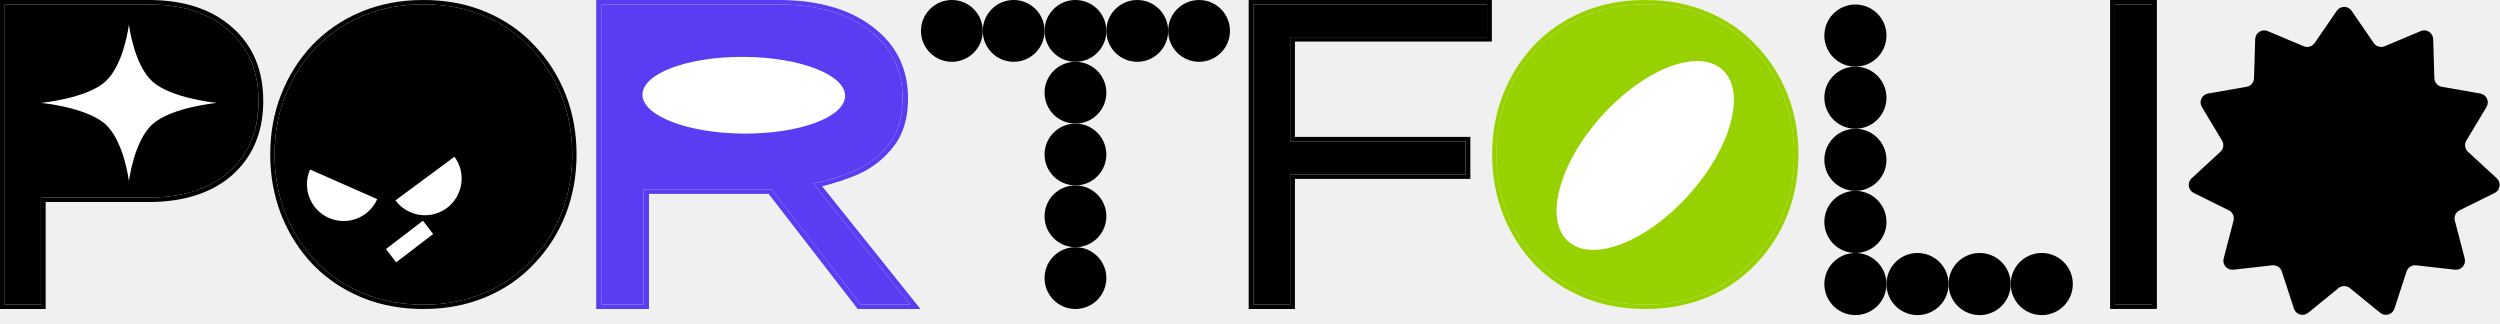
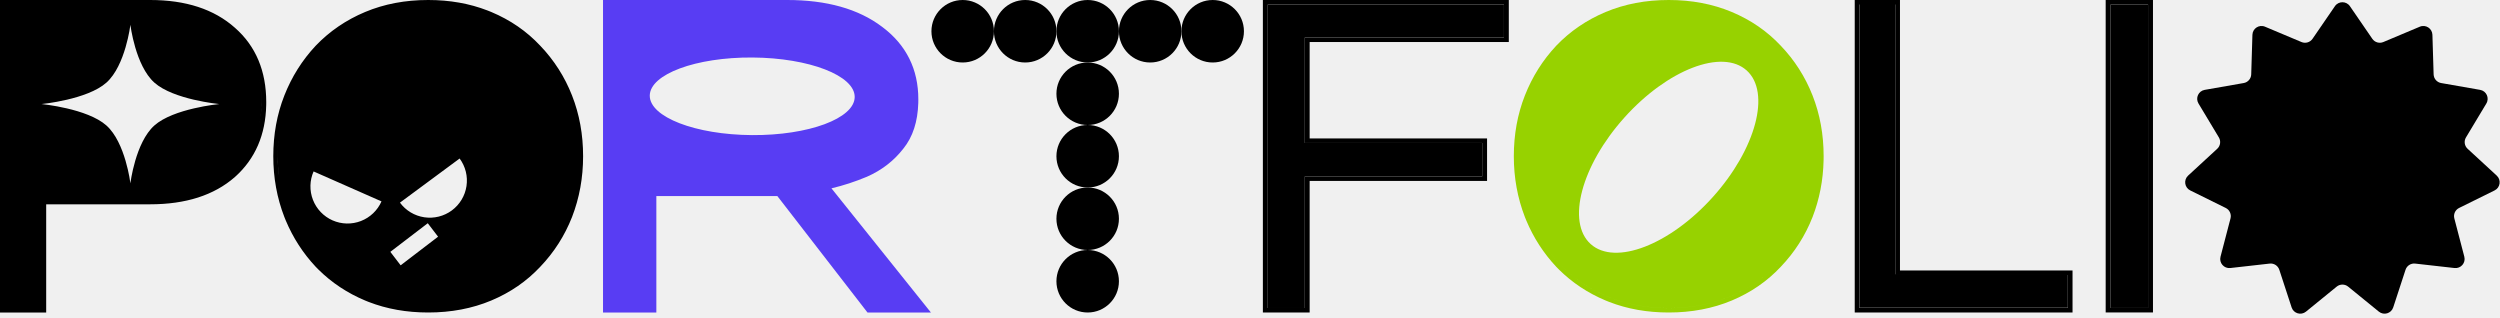
- <svg xmlns="http://www.w3.org/2000/svg" width="534" height="69" viewBox="0 0 534 69" fill="none">
-   <path d="M4.85 38.767V5.369H31.568C35.679 5.369 50.066 5.369 51.093 21.297C51.916 34.04 38.419 38.254 31.568 38.767H4.85Z" fill="black" />
-   <path d="M1.012 65.048V0.951H31.721C39.003 0.951 44.74 2.823 48.93 6.567C53.121 10.246 55.216 15.249 55.216 21.574C55.216 27.9 53.121 32.935 48.93 36.679C44.74 40.358 39.003 42.198 31.721 42.198H8.741V65.048H1.012ZM8.741 35.42H31.206C36.564 35.42 40.617 34.194 43.366 31.741C46.114 29.288 47.488 25.899 47.488 21.574C47.488 17.314 46.114 13.958 43.366 11.505C40.617 9.052 36.564 7.826 31.206 7.826H8.741V35.42Z" fill="black" />
-   <path d="M0 0H31.722V0.952H1.013V65.048H8.741V42.197H31.722L32.4 42.193C39.361 42.081 44.871 40.243 48.931 36.679C52.991 33.053 55.085 28.214 55.212 22.164L55.217 21.575C55.217 15.249 53.121 10.247 48.931 6.568C44.871 2.941 39.361 1.07 32.4 0.957L31.722 0.952V0C39.19 6.22855e-05 45.2 1.923 49.623 5.871C54.055 9.762 56.231 15.036 56.231 21.575L56.224 22.184C56.092 28.445 53.916 33.539 49.629 37.369L49.623 37.375C45.198 41.26 39.189 43.149 31.722 43.149H9.755V66H0V0ZM46.475 21.575C46.475 17.647 45.256 14.627 42.9 12.407L42.669 12.195C40.331 10.109 36.879 8.931 32.166 8.792L31.207 8.778H9.755V34.469H31.207V35.421H8.741V7.826H31.207C36.565 7.826 40.618 9.052 43.366 11.505C46.114 13.958 47.488 17.315 47.488 21.575L47.484 21.978C47.401 26.11 46.029 29.365 43.366 31.741L43.105 31.967C40.364 34.269 36.398 35.421 31.207 35.421V34.469C36.413 34.469 40.175 33.277 42.669 31.051C45.173 28.815 46.475 25.699 46.475 21.575Z" fill="black" />
-   <path d="M27.54 5.235C27.54 5.235 28.575 13.857 32.609 17.455C36.643 21.053 46.31 21.977 46.31 21.977C46.31 21.977 36.643 22.901 32.609 26.499C28.575 30.097 27.54 38.719 27.54 38.719C27.54 38.719 26.504 30.097 22.47 26.499C18.436 22.901 8.77 21.977 8.77 21.977C8.77 21.977 18.436 21.053 22.47 17.455C26.504 13.857 27.54 5.235 27.54 5.235Z" fill="white" />
+ <svg xmlns="http://www.w3.org/2000/svg" width="528" height="67" viewBox="0 0 528 67" fill="none">
+   <path d="M31.722 0C39.189 6.2284e-05 45.199 1.922 49.623 5.871C54.055 9.762 56.23 15.036 56.23 21.575L56.224 22.184C56.092 28.444 53.916 33.539 49.629 37.369L49.623 37.375C45.198 41.26 39.188 43.149 31.722 43.149H9.755V66H0V0H31.722ZM33.71 42.149C33.279 42.17 32.842 42.185 32.398 42.192H32.399C32.842 42.185 33.279 42.17 33.71 42.149ZM34.995 42.065C34.61 42.097 34.221 42.123 33.826 42.144C34.221 42.123 34.61 42.097 34.995 42.065ZM35.259 42.041C35.372 42.031 35.485 42.02 35.598 42.009C35.485 42.02 35.372 42.031 35.259 42.041ZM35.818 41.984C35.971 41.968 36.123 41.952 36.274 41.934C36.123 41.952 35.971 41.968 35.818 41.984ZM36.352 41.923C36.531 41.901 36.71 41.878 36.888 41.852C36.71 41.878 36.531 41.901 36.352 41.923ZM37.046 41.829C37.17 41.811 37.294 41.793 37.417 41.773C37.294 41.793 37.17 41.811 37.046 41.829ZM37.674 41.73C37.796 41.71 37.917 41.69 38.038 41.668C37.917 41.69 37.796 41.71 37.674 41.73ZM38.273 41.624C38.377 41.605 38.48 41.585 38.582 41.565C38.48 41.585 38.377 41.605 38.273 41.624ZM38.857 41.508C38.965 41.485 39.073 41.462 39.18 41.438C39.073 41.462 38.965 41.485 38.857 41.508ZM39.404 41.388C39.516 41.362 39.627 41.336 39.737 41.309C39.627 41.336 39.516 41.362 39.404 41.388ZM39.968 41.251C40.079 41.223 40.189 41.194 40.299 41.165C40.189 41.194 40.079 41.223 39.968 41.251ZM40.529 41.102C40.625 41.075 40.721 41.048 40.816 41.02C40.721 41.048 40.625 41.075 40.529 41.102ZM41.099 40.937C41.182 40.911 41.265 40.885 41.348 40.859C41.265 40.885 41.182 40.911 41.099 40.937ZM41.622 40.772C41.717 40.74 41.812 40.71 41.906 40.678C41.812 40.71 41.717 40.74 41.622 40.772ZM42.102 40.609C42.24 40.561 42.378 40.512 42.515 40.461C42.378 40.512 42.24 40.561 42.102 40.609ZM42.562 40.442C42.703 40.39 42.841 40.336 42.98 40.281C42.841 40.336 42.703 40.39 42.562 40.442ZM43.132 40.221C43.228 40.182 43.323 40.142 43.418 40.102C43.323 40.142 43.228 40.182 43.132 40.221ZM43.676 39.991C43.738 39.964 43.799 39.937 43.86 39.909C43.799 39.937 43.738 39.964 43.676 39.991ZM44.166 39.77C44.24 39.736 44.313 39.701 44.386 39.666C44.313 39.701 44.24 39.736 44.166 39.77ZM44.611 39.557C44.706 39.51 44.8 39.462 44.894 39.414C44.8 39.462 44.706 39.51 44.611 39.557ZM45.084 39.315C45.167 39.272 45.249 39.227 45.331 39.183C45.249 39.227 45.167 39.272 45.084 39.315ZM45.562 39.056C45.651 39.006 45.739 38.955 45.826 38.904C45.739 38.955 45.651 39.006 45.562 39.056ZM45.987 38.81C46.075 38.758 46.162 38.705 46.249 38.651C46.162 38.705 46.075 38.758 45.987 38.81ZM27.54 5.234C27.54 5.234 26.504 13.856 22.47 17.454C18.441 21.048 8.793 21.973 8.77 21.976C8.77 21.976 18.436 22.9 22.47 26.498C26.504 30.096 27.54 38.718 27.54 38.718C27.54 38.718 28.576 30.096 32.609 26.498C36.633 22.91 46.259 21.98 46.31 21.976C46.249 21.97 36.631 21.041 32.609 17.454C28.581 13.861 27.543 5.257 27.54 5.234ZM46.461 38.52C46.554 38.462 46.646 38.402 46.738 38.342C46.646 38.402 46.554 38.462 46.461 38.52ZM46.866 38.259C46.962 38.195 47.055 38.13 47.149 38.065C47.055 38.13 46.962 38.195 46.866 38.259ZM47.315 37.95C47.416 37.879 47.517 37.806 47.616 37.733C47.517 37.806 47.416 37.879 47.315 37.95ZM47.733 37.647C47.849 37.56 47.963 37.473 48.076 37.385C47.963 37.473 47.849 37.56 47.733 37.647ZM48.136 37.339C48.192 37.294 48.248 37.248 48.304 37.203C48.248 37.248 48.192 37.294 48.136 37.339ZM49.859 35.789C49.921 35.727 49.983 35.665 50.043 35.602C49.983 35.665 49.921 35.727 49.859 35.789ZM50.225 35.407C50.273 35.355 50.322 35.302 50.37 35.249C50.322 35.302 50.273 35.355 50.225 35.407ZM50.557 35.038C50.612 34.975 50.669 34.914 50.723 34.851C50.669 34.914 50.612 34.975 50.557 35.038ZM50.88 34.662C50.937 34.593 50.995 34.525 51.051 34.455C50.995 34.525 50.937 34.593 50.88 34.662ZM51.175 34.299C51.232 34.227 51.288 34.155 51.344 34.082C51.288 34.155 51.232 34.227 51.175 34.299ZM51.557 33.798C51.584 33.761 51.611 33.723 51.638 33.685C51.611 33.723 51.584 33.761 51.557 33.798ZM51.77 33.5C51.827 33.419 51.884 33.338 51.94 33.256C51.884 33.338 51.827 33.419 51.77 33.5ZM52.045 33.096C52.098 33.016 52.15 32.937 52.201 32.856C52.15 32.937 52.097 33.016 52.045 33.096ZM52.327 32.656C52.376 32.578 52.424 32.5 52.472 32.421C52.424 32.5 52.376 32.578 52.327 32.656ZM52.567 32.257C52.624 32.16 52.681 32.064 52.735 31.967C52.681 32.064 52.624 32.16 52.567 32.257ZM52.807 31.837C52.866 31.729 52.923 31.621 52.98 31.512C52.923 31.621 52.866 31.729 52.807 31.837ZM53.03 31.414C53.085 31.308 53.139 31.202 53.191 31.095C53.139 31.202 53.085 31.308 53.03 31.414ZM53.266 30.94C53.316 30.834 53.366 30.728 53.415 30.621C53.366 30.728 53.316 30.834 53.266 30.94ZM53.473 30.49C53.525 30.372 53.577 30.253 53.627 30.134C53.577 30.253 53.525 30.372 53.473 30.49ZM53.66 30.056C53.711 29.932 53.76 29.808 53.809 29.683C53.76 29.808 53.711 29.932 53.66 30.056ZM53.856 29.558C53.906 29.428 53.953 29.298 54 29.167C53.953 29.298 53.906 29.428 53.856 29.558ZM54.032 29.076C54.082 28.934 54.13 28.791 54.177 28.648C54.13 28.791 54.082 28.934 54.032 29.076ZM54.19 28.602C54.236 28.461 54.281 28.318 54.323 28.175C54.281 28.318 54.236 28.461 54.19 28.602ZM54.34 28.118C54.381 27.978 54.42 27.837 54.458 27.694C54.42 27.837 54.381 27.978 54.34 28.118ZM54.483 27.601C54.522 27.455 54.559 27.309 54.594 27.161C54.559 27.309 54.522 27.455 54.483 27.601ZM54.607 27.104C54.645 26.944 54.681 26.784 54.715 26.622C54.681 26.784 54.645 26.944 54.607 27.104ZM54.722 26.589C54.757 26.421 54.79 26.253 54.821 26.083C54.79 26.253 54.757 26.421 54.722 26.589ZM53.836 13.552C54.757 15.935 55.216 18.61 55.216 21.574C55.216 23.145 55.087 24.636 54.828 26.048C55.054 24.814 55.184 23.52 55.212 22.164L55.218 21.575C55.218 18.61 54.757 15.935 53.836 13.552ZM52.509 10.83H52.51H52.509ZM48.355 6.075C48.287 6.019 48.221 5.962 48.152 5.907L48.126 5.887C48.203 5.948 48.278 6.012 48.355 6.075ZM47.537 5.436C47.458 5.377 47.38 5.318 47.3 5.261C47.38 5.318 47.458 5.377 47.537 5.436ZM46.629 4.802C46.574 4.766 46.52 4.73 46.465 4.694C46.52 4.73 46.574 4.766 46.629 4.802ZM46.183 4.518C46.129 4.484 46.075 4.45 46.02 4.417C46.075 4.45 46.129 4.484 46.183 4.518ZM45.765 4.266C45.696 4.225 45.626 4.184 45.557 4.145C45.626 4.184 45.696 4.225 45.765 4.266ZM45.364 4.037C45.268 3.983 45.171 3.93 45.073 3.878C45.171 3.93 45.268 3.983 45.364 4.037ZM44.884 3.778C44.8 3.734 44.715 3.69 44.63 3.647C44.715 3.69 44.8 3.734 44.884 3.778ZM44.411 3.539C44.309 3.489 44.208 3.439 44.105 3.391C44.208 3.439 44.309 3.489 44.411 3.539ZM43.972 3.329C43.864 3.279 43.756 3.23 43.647 3.182C43.756 3.23 43.864 3.279 43.972 3.329ZM43.409 3.079C43.329 3.045 43.249 3.01 43.168 2.977C43.249 3.01 43.329 3.045 43.409 3.079ZM42.93 2.88C42.823 2.837 42.715 2.795 42.607 2.754C42.715 2.795 42.823 2.837 42.93 2.88ZM42.458 2.697C42.345 2.655 42.232 2.613 42.118 2.572C42.232 2.613 42.345 2.655 42.458 2.697ZM41.909 2.499C41.8 2.461 41.691 2.424 41.581 2.388C41.691 2.424 41.8 2.461 41.909 2.499ZM41.392 2.326C41.276 2.289 41.16 2.252 41.043 2.217C41.16 2.252 41.276 2.289 41.392 2.326ZM40.863 2.162C40.741 2.126 40.617 2.09 40.493 2.056C40.617 2.09 40.741 2.126 40.863 2.162ZM40.3 2.002C40.196 1.974 40.091 1.946 39.986 1.919C40.091 1.946 40.196 1.974 40.3 2.002ZM39.739 1.855C39.612 1.824 39.484 1.794 39.355 1.764C39.484 1.794 39.612 1.824 39.739 1.855ZM39.212 1.73C39.053 1.694 38.893 1.66 38.731 1.626C38.893 1.66 39.053 1.694 39.212 1.73ZM38.661 1.61C38.483 1.574 38.304 1.538 38.124 1.505C38.304 1.538 38.483 1.574 38.661 1.61ZM38.08 1.497C37.923 1.468 37.765 1.441 37.606 1.414C37.765 1.441 37.923 1.468 38.08 1.497ZM37.448 1.388C37.288 1.362 37.128 1.337 36.966 1.313C37.128 1.337 37.288 1.362 37.448 1.388ZM36.872 1.3C36.743 1.281 36.614 1.264 36.483 1.247C36.614 1.264 36.743 1.281 36.872 1.3ZM36.194 1.21C36.132 1.202 36.069 1.196 36.006 1.188C36.069 1.196 36.132 1.202 36.194 1.21ZM34.504 1.048C34.808 1.07 35.109 1.095 35.407 1.124C35.109 1.095 34.808 1.07 34.504 1.048ZM32.394 0.956C33.058 0.967 33.709 0.994 34.347 1.037C33.711 0.995 33.062 0.968 32.399 0.957L32.394 0.956Z" fill="black" />
  <path d="M267.744 65.048V0.951H317.633V7.922H275.572V30.192H313.04V37.26H275.572V65.048H267.744Z" fill="black" />
  <path d="M267.745 0.952V65.048H275.572V37.26H313.041V30.192H275.572V7.923H317.632V0.952H267.745ZM318.659 8.875H276.598V29.24H314.067V38.212H276.598V66H266.719V0H318.659V8.875Z" fill="black" />
-   <path d="M90.437 65.07C85.707 65.07 81.386 64.25 77.476 62.61C73.566 60.97 70.192 58.668 67.354 55.704C64.579 52.74 62.434 49.334 60.921 45.487C59.407 41.577 58.65 37.414 58.65 33C58.65 28.522 59.407 24.359 60.921 20.512C62.434 16.665 64.579 13.259 67.354 10.295C70.192 7.331 73.566 5.029 77.476 3.389C81.386 1.75 85.707 0.93 90.437 0.93C95.167 0.93 99.487 1.75 103.397 3.389C107.307 5.029 110.65 7.331 113.425 10.295C116.263 13.259 118.439 16.665 119.952 20.512C121.466 24.359 122.223 28.522 122.223 33C122.223 37.414 121.466 41.577 119.952 45.487C118.439 49.334 116.263 52.74 113.425 55.704C110.65 58.668 107.307 60.97 103.397 62.61C99.487 64.25 95.167 65.07 90.437 65.07ZM90.437 58.164C95.545 58.164 99.928 57.06 103.586 54.853C107.307 52.582 110.145 49.555 112.1 45.771C114.119 41.924 115.128 37.667 115.128 33C115.128 28.27 114.119 24.013 112.1 20.229C110.145 16.444 107.307 13.449 103.586 11.241C99.928 8.971 95.545 7.836 90.437 7.836C85.391 7.836 81.008 8.971 77.287 11.241C73.566 13.449 70.696 16.444 68.678 20.229C66.723 24.013 65.746 28.27 65.746 33C65.746 37.667 66.723 41.924 68.678 45.771C70.696 49.555 73.566 52.582 77.287 54.853C81.008 57.06 85.391 58.164 90.437 58.164Z" fill="black" />
-   <path d="M122.222 32.999C122.222 28.802 121.557 24.881 120.226 21.238L119.952 20.512C118.438 16.665 116.262 13.259 113.424 10.295C110.822 7.516 107.721 5.32 104.122 3.705L103.396 3.39C99.73 1.853 95.704 1.035 91.318 0.939L90.435 0.93C85.705 0.93 81.385 1.75 77.475 3.39L76.748 3.705C73.145 5.32 70.013 7.516 67.353 10.295C64.578 13.259 62.434 16.665 60.92 20.512L60.645 21.238C59.315 24.881 58.649 28.802 58.649 32.999C58.649 37.414 59.406 41.577 60.92 45.488C62.434 49.335 64.578 52.741 67.353 55.705C70.191 58.669 73.565 60.97 77.475 62.61C81.385 64.25 85.705 65.07 90.435 65.07C94.87 65.07 98.944 64.35 102.658 62.908L103.396 62.61C107.306 60.971 110.649 58.669 113.424 55.705C116.084 52.926 118.163 49.759 119.659 46.204L119.952 45.488C121.465 41.577 122.222 37.414 122.222 32.999ZM114.196 32.999C114.196 28.693 113.337 24.817 111.631 21.353L111.278 20.666L111.273 20.655C109.516 17.255 107.02 14.523 103.77 12.448L103.111 12.042L103.095 12.032C99.61 9.869 95.403 8.766 90.435 8.766C85.534 8.766 81.324 9.868 77.771 12.036L77.76 12.042C74.184 14.163 71.435 17.034 69.498 20.666C67.622 24.302 66.674 28.406 66.674 32.999C66.674 37.526 67.62 41.632 69.498 45.334C71.436 48.966 74.186 51.871 77.764 54.056C81.319 56.163 85.531 57.234 90.435 57.234V58.164L89.497 58.151C84.845 58.022 80.774 56.922 77.286 54.853C73.565 52.582 70.695 49.556 68.677 45.772C66.722 41.925 65.744 37.666 65.744 32.999C65.744 28.565 66.604 24.546 68.322 20.943L68.677 20.228C70.695 16.445 73.565 13.449 77.286 11.242C81.007 8.971 85.39 7.836 90.435 7.836C95.544 7.836 99.927 8.971 103.585 11.242C107.306 13.449 110.145 16.444 112.1 20.228C114.118 24.012 115.126 28.27 115.127 32.999C115.127 37.666 114.118 41.925 112.1 45.772C110.145 49.556 107.306 52.582 103.585 54.853C99.927 57.06 95.544 58.164 90.435 58.164V57.234C95.408 57.234 99.618 56.161 103.105 54.056C106.682 51.873 109.399 48.972 111.273 45.345L111.276 45.34C113.219 41.636 114.196 37.528 114.196 32.999ZM123.152 32.999C123.152 37.523 122.376 41.8 120.819 45.823L120.817 45.828C119.259 49.787 117.017 53.295 114.095 56.347C111.228 59.407 107.778 61.782 103.756 63.468C99.72 65.161 95.275 66 90.435 66C85.898 66 81.709 65.263 77.877 63.776L77.115 63.468C73.343 61.886 70.048 59.701 67.237 56.913L66.681 56.348L66.674 56.34C63.996 53.479 61.889 50.219 60.354 46.564L60.055 45.827L60.053 45.823C58.495 41.8 57.719 37.523 57.719 32.999C57.719 28.415 58.495 24.136 60.055 20.172C61.611 16.217 63.818 12.712 66.674 9.66L66.681 9.652C69.61 6.593 73.092 4.219 77.115 2.532C81.152 0.839 85.596 3.49109e-05 90.435 0C94.972 0 99.162 0.737 102.994 2.224L103.756 2.532C107.778 4.218 111.228 6.592 114.095 9.652C117.017 12.704 119.259 16.213 120.817 20.172C122.376 24.136 123.152 28.415 123.152 32.999Z" fill="black" />
-   <circle cx="90.504" cy="31.363" r="27.437" fill="black" />
-   <path d="M80.571 42.535C80.156 43.477 79.559 44.328 78.814 45.039C78.07 45.75 77.193 46.307 76.234 46.679C75.274 47.052 74.251 47.231 73.222 47.208C72.193 47.184 71.178 46.958 70.237 46.543C69.295 46.128 68.445 45.531 67.733 44.787C67.022 44.042 66.465 43.166 66.093 42.206C65.721 41.246 65.541 40.223 65.565 39.194C65.588 38.165 65.814 37.151 66.229 36.209L73.4 39.372L80.571 42.535Z" fill="white" />
-   <path d="M97.072 33.48C97.684 34.308 98.127 35.248 98.376 36.246C98.624 37.245 98.674 38.283 98.521 39.301C98.369 40.319 98.017 41.297 97.487 42.179C96.956 43.061 96.257 43.83 95.43 44.442C94.602 45.053 93.662 45.496 92.663 45.745C91.665 45.994 90.627 46.043 89.609 45.891C88.591 45.738 87.613 45.386 86.731 44.856C85.849 44.326 85.08 43.627 84.468 42.799L90.77 38.14L97.072 33.48Z" fill="white" />
-   <path d="M83.527 54.615L91.433 48.569" stroke="white" stroke-width="3.582" />
-   <path d="M499.138 2.303C499.9 1.193 501.538 1.193 502.3 2.303L507.033 9.197C507.548 9.947 508.519 10.232 509.357 9.88L517.066 6.639C518.307 6.117 519.685 7.003 519.726 8.348L519.981 16.707C520.008 17.616 520.671 18.381 521.567 18.538L529.804 19.979C531.13 20.211 531.811 21.701 531.118 22.855L526.813 30.025C526.345 30.804 526.489 31.806 527.158 32.422L533.308 38.088C534.298 39 534.065 40.622 532.858 41.218L525.36 44.922C524.545 45.325 524.125 46.245 524.354 47.126L526.465 55.217C526.805 56.52 525.732 57.758 524.394 57.607L516.084 56.669C515.181 56.567 514.329 57.114 514.047 57.979L511.448 65.927C511.029 67.207 509.457 67.668 508.414 66.818L501.93 61.537C501.225 60.962 500.213 60.962 499.508 61.537L493.024 66.818C491.98 67.668 490.408 67.207 489.99 65.927L487.391 57.979C487.108 57.114 486.257 56.567 485.353 56.669L477.043 57.607C475.706 57.758 474.633 56.52 474.973 55.217L477.083 47.126C477.313 46.245 476.893 45.325 476.077 44.922L468.58 41.218C467.373 40.622 467.139 39 468.13 38.088L474.28 32.422C474.949 31.806 475.093 30.804 474.625 30.025L470.32 22.855C469.627 21.701 470.307 20.211 471.633 19.979L479.871 18.538C480.767 18.381 481.429 17.616 481.457 16.707L481.711 8.348C481.752 7.003 483.131 6.117 484.371 6.639L492.08 9.88C492.919 10.232 493.89 9.947 494.405 9.197L499.138 2.303Z" fill="black" />
-   <circle cx="351.189" cy="32.99" r="26.507" fill="#97D200" />
-   <path d="M351.436 65.069C346.706 65.069 342.386 64.249 338.476 62.609C334.566 60.969 331.192 58.667 328.354 55.703C325.579 52.739 323.434 49.333 321.921 45.486C320.407 41.576 319.65 37.413 319.65 32.999C319.65 28.521 320.407 24.358 321.921 20.511C323.434 16.664 325.579 13.258 328.354 10.294C331.192 7.33 334.566 5.028 338.476 3.388C342.386 1.749 346.706 0.929 351.436 0.929C356.167 0.929 360.487 1.749 364.397 3.388C368.307 5.028 371.65 7.33 374.425 10.294C377.263 13.258 379.438 16.664 380.952 20.511C382.466 24.358 383.223 28.521 383.223 32.999C383.223 37.413 382.466 41.576 380.952 45.486C379.438 49.333 377.263 52.739 374.425 55.703C371.65 58.667 368.307 60.969 364.397 62.609C360.487 64.249 356.167 65.069 351.436 65.069ZM351.436 58.163C356.545 58.163 360.928 57.059 364.586 54.852C368.307 52.581 371.145 49.554 373.1 45.77C375.118 41.923 376.127 37.666 376.127 32.999C376.127 28.268 375.118 24.012 373.1 20.227C371.145 16.443 368.307 13.448 364.586 11.24C360.928 8.97 356.545 7.835 351.436 7.835C346.391 7.835 342.008 8.97 338.287 11.24C334.566 13.448 331.696 16.443 329.678 20.227C327.723 24.012 326.745 28.268 326.745 32.999C326.745 37.666 327.723 41.923 329.678 45.77C331.696 49.554 334.566 52.581 338.287 54.852C342.008 57.059 346.391 58.163 351.436 58.163Z" fill="#97D200" />
-   <path d="M383.221 33.001C383.221 28.523 382.464 24.36 380.95 20.512C379.437 16.666 377.261 13.26 374.423 10.296C371.648 7.332 368.305 5.029 364.395 3.39C360.485 1.75 356.165 0.93 351.435 0.93C346.705 0.93 342.385 1.75 338.475 3.39L337.748 3.705C334.145 5.32 331.013 7.517 328.352 10.296C325.577 13.26 323.433 16.666 321.92 20.512L321.644 21.238C320.314 24.882 319.649 28.803 319.649 33.001L319.658 33.825C319.747 37.934 320.501 41.822 321.92 45.487C323.433 49.334 325.577 52.74 328.352 55.705C331.19 58.669 334.565 60.971 338.475 62.61C342.385 64.25 346.705 65.07 351.435 65.07C356.165 65.07 360.485 64.25 364.395 62.61C368.305 60.971 371.648 58.669 374.423 55.705C377.261 52.74 379.437 49.334 380.95 45.487C382.369 41.822 383.123 37.934 383.212 33.825L383.221 33.001ZM375.195 33.001C375.195 28.694 374.336 24.817 372.63 21.354L372.278 20.667L372.273 20.656C370.516 17.256 368.02 14.523 364.77 12.448L364.11 12.042L364.102 12.037L364.094 12.032C360.609 9.869 356.403 8.767 351.435 8.767C346.533 8.767 342.323 9.868 338.77 12.036L338.76 12.042C335.184 14.163 332.435 17.034 330.497 20.667C328.621 24.302 327.674 28.407 327.674 33.001L327.685 33.845C327.796 38.039 328.737 41.864 330.497 45.334C332.436 48.969 335.188 51.874 338.77 54.059H338.769C342.322 56.164 346.533 57.234 351.435 57.234V58.164L350.497 58.152C345.844 58.022 341.774 56.923 338.286 54.854C334.565 52.583 331.694 49.556 329.676 45.772C327.843 42.165 326.87 38.198 326.755 33.871L326.744 33.001C326.744 28.566 327.603 24.547 329.321 20.944L329.676 20.229C331.694 16.445 334.565 13.449 338.286 11.242C342.007 8.971 346.39 7.837 351.435 7.837L352.384 7.849C357.088 7.982 361.156 9.113 364.585 11.242C368.306 13.449 371.143 16.445 373.098 20.229C375.116 24.013 376.126 28.27 376.126 33.001L376.114 33.871C375.995 38.198 374.99 42.165 373.098 45.772C371.143 49.556 368.306 52.583 364.585 54.854C360.927 57.061 356.543 58.164 351.435 58.164V57.234C356.406 57.234 360.614 56.161 364.1 54.059C367.679 51.875 370.398 48.974 372.273 45.345L372.275 45.339C374.218 41.636 375.195 37.528 375.195 33.001ZM384.142 33.845C384.051 38.057 383.278 42.052 381.818 45.824L381.816 45.828C380.26 49.784 378.02 53.289 375.101 56.34L375.102 56.34C372.233 59.404 368.78 61.781 364.755 63.469C360.718 65.161 356.274 66 351.435 66C346.898 66 342.708 65.263 338.876 63.776L338.115 63.469C334.343 61.887 331.047 59.702 328.236 56.914L327.681 56.348L327.673 56.34C324.995 53.48 322.888 50.219 321.353 46.565L321.054 45.828L321.052 45.824C319.495 41.801 318.719 37.524 318.719 33.001C318.719 28.416 319.494 24.136 321.054 20.172C322.61 16.218 324.817 12.712 327.673 9.66L327.681 9.652C330.61 6.593 334.091 4.22 338.115 2.532C342.152 0.84 346.596 1.76162e-06 351.435 0C356.274 0 360.718 0.84 364.755 2.532C368.777 4.219 372.227 6.592 375.094 9.652H375.095C378.017 12.704 380.258 16.213 381.816 20.172C383.376 24.136 384.151 28.416 384.151 33.001L384.142 33.845Z" fill="#97D200" />
-   <ellipse cx="351.421" cy="33.209" rx="12.556" ry="24.647" transform="rotate(41.9279 351.421 33.2093)" fill="white" />
-   <path d="M133.355 36.006V4.909H161.725C170.454 4.181 187.911 6.218 187.911 20.184C187.911 34.151 173 36.551 165.544 36.006H133.355Z" fill="#583DF3" />
-   <path d="M128.525 65.048V0.951H166.246C174.337 0.951 180.763 2.759 185.523 6.373C190.362 9.988 192.781 14.861 192.781 20.994C192.781 25.125 191.79 28.416 189.806 30.869C187.902 33.322 185.483 35.194 182.548 36.485C179.613 37.712 176.678 38.615 173.742 39.196L194.447 65.048H183.857L164.818 40.455H137.45V65.048H128.525ZM137.45 33.58H164.699C167.555 33.58 170.45 33.225 173.385 32.515C176.321 31.805 178.78 30.547 180.763 28.739C182.825 26.867 183.857 24.285 183.857 20.994C183.857 16.927 182.151 13.732 178.74 11.408C175.329 9.02 170.807 7.826 165.175 7.826H137.45V33.58Z" fill="#583DF3" />
-   <path d="M127.357 0H166.248V0.952H128.527V65.048H137.451V40.455H164.82L183.858 65.048H194.448L173.743 39.197C176.312 38.688 178.88 37.933 181.448 36.93L182.549 36.485C185.484 35.194 187.904 33.322 189.807 30.869C191.667 28.57 192.655 25.533 192.771 21.758L192.782 20.994C192.782 14.862 190.363 9.988 185.524 6.373C180.913 2.872 174.739 1.066 167.001 0.957L166.248 0.952V0C174.556 7.24212e-05 181.289 1.86 186.314 5.672C191.431 9.495 193.952 14.639 193.952 20.994L193.941 21.781C193.821 25.672 192.801 28.899 190.785 31.393C188.784 33.967 186.224 35.951 183.106 37.323L183.094 37.327L183.084 37.332C180.599 38.37 178.104 39.186 175.603 39.777L196.607 66H183.212L164.174 41.407H138.621V66H127.357V0ZM165.176 7.826C170.808 7.826 175.331 9.02 178.742 11.408L177.978 12.13C175.026 10.062 171.125 8.925 166.179 8.791L165.176 8.778H138.621V32.629H164.701V33.581H137.451V7.826H165.176ZM182.688 20.994C182.688 17.17 181.101 14.257 177.99 12.138L177.978 12.13L178.742 11.408C182.153 13.732 183.858 16.928 183.858 20.994L183.846 21.603C183.725 24.606 182.697 26.985 180.764 28.74C178.781 30.547 176.322 31.806 173.387 32.516L172.837 32.645C170.09 33.269 167.378 33.581 164.701 33.581V32.629C167.436 32.629 170.219 32.288 173.053 31.603C175.787 30.942 178.058 29.777 179.892 28.106L179.893 28.104C181.71 26.455 182.688 24.125 182.688 20.994Z" fill="#583DF3" />
-   <ellipse cx="158.872" cy="20.342" rx="8.194" ry="21.641" transform="rotate(-89.6141 158.872 20.3416)" fill="white" />
+   <path d="M90.436 0C94.972 3.22356e-05 99.162 0.738 102.994 2.225L103.756 2.531C107.778 4.218 111.228 6.592 114.095 9.652C117.017 12.704 119.259 16.213 120.816 20.172C122.376 24.136 123.151 28.415 123.151 32.999C123.151 37.523 122.376 41.8 120.818 45.823L120.816 45.828C119.259 49.787 117.017 53.295 114.095 56.347C111.228 59.407 107.778 61.782 103.756 63.469C99.719 65.161 95.275 66 90.436 66C85.899 66 81.709 65.262 77.877 63.775L77.115 63.469C73.343 61.887 70.048 59.701 67.237 56.913L66.682 56.348L66.674 56.34C63.996 53.479 61.888 50.218 60.353 46.563L60.055 45.827L60.053 45.823C58.495 41.8 57.719 37.522 57.719 32.999C57.719 28.415 58.495 24.136 60.055 20.172C61.611 16.218 63.817 12.711 66.674 9.66L66.682 9.652C69.611 6.593 73.091 4.219 77.115 2.531C81.152 0.839 85.596 3.49107e-05 90.436 0ZM90.436 65.07C90.72 65.07 91.002 65.066 91.282 65.061C91.002 65.066 90.72 65.07 90.436 65.07ZM91.815 65.044C91.911 65.041 92.006 65.038 92.102 65.034C92.006 65.038 91.911 65.041 91.815 65.044ZM92.55 65.012C92.697 65.004 92.844 64.996 92.99 64.986C92.844 64.996 92.697 65.004 92.55 65.012ZM93.23 64.969C93.438 64.954 93.646 64.938 93.853 64.92C93.646 64.938 93.438 64.954 93.23 64.969ZM94.065 64.899C94.257 64.881 94.447 64.862 94.637 64.841C94.447 64.862 94.257 64.881 94.065 64.899ZM94.975 64.802C95.127 64.783 95.278 64.764 95.43 64.744C95.278 64.764 95.127 64.783 94.975 64.802ZM95.839 64.686C95.958 64.668 96.077 64.65 96.195 64.632C96.077 64.65 95.958 64.668 95.839 64.686ZM96.644 64.558C96.763 64.537 96.883 64.516 97.002 64.494C96.883 64.516 96.763 64.537 96.644 64.558ZM97.412 64.416C97.536 64.392 97.659 64.367 97.782 64.342C97.659 64.367 97.536 64.392 97.412 64.416ZM98.191 64.254C98.326 64.224 98.46 64.194 98.594 64.162C98.46 64.194 98.326 64.224 98.191 64.254ZM98.926 64.083C99.096 64.041 99.266 63.997 99.436 63.952C99.266 63.997 99.096 64.041 98.926 64.083ZM99.677 63.888C99.828 63.846 99.977 63.803 100.127 63.76C99.977 63.803 99.828 63.847 99.677 63.888ZM100.482 63.656C100.58 63.627 100.677 63.595 100.774 63.565C100.677 63.595 100.58 63.627 100.482 63.656ZM101.215 63.425C101.297 63.398 101.378 63.369 101.46 63.341C101.378 63.369 101.297 63.398 101.215 63.425ZM82.44 53.19L83.528 54.613L84.616 56.035L92.522 49.99L90.346 47.145L82.44 53.19ZM114.258 54.797C114.31 54.738 114.363 54.679 114.415 54.619C114.363 54.679 114.31 54.738 114.258 54.797ZM114.658 54.335C114.74 54.239 114.822 54.142 114.903 54.045C114.822 54.142 114.74 54.239 114.658 54.335ZM115.1 53.805C115.192 53.692 115.284 53.579 115.374 53.465C115.284 53.579 115.192 53.692 115.1 53.805ZM115.579 53.202C115.664 53.092 115.749 52.982 115.832 52.871C115.749 52.982 115.664 53.092 115.579 53.202ZM115.993 52.654C116.085 52.531 116.176 52.407 116.266 52.282C116.176 52.407 116.085 52.531 115.993 52.654ZM116.479 51.98C116.536 51.898 116.592 51.816 116.648 51.734C116.592 51.816 116.536 51.898 116.479 51.98ZM116.89 51.376C116.953 51.28 117.016 51.184 117.079 51.087C117.016 51.184 116.953 51.28 116.89 51.376ZM117.279 50.774C117.341 50.677 117.401 50.579 117.461 50.48C117.401 50.579 117.341 50.677 117.279 50.774ZM117.674 50.131C117.72 50.053 117.767 49.974 117.812 49.895C117.767 49.974 117.72 50.053 117.674 50.131ZM118.051 49.481C118.098 49.398 118.145 49.314 118.191 49.23C118.145 49.314 118.098 49.398 118.051 49.481ZM118.405 48.836C118.451 48.75 118.496 48.664 118.541 48.578C118.496 48.664 118.451 48.75 118.405 48.836ZM119.059 47.544C119.12 47.415 119.18 47.285 119.239 47.155C119.18 47.285 119.12 47.415 119.059 47.544ZM66.231 36.207C65.815 37.149 65.589 38.163 65.565 39.192C65.542 40.221 65.722 41.245 66.094 42.204C66.466 43.164 67.023 44.041 67.734 44.785C68.445 45.529 69.296 46.127 70.237 46.542C71.179 46.957 72.194 47.183 73.223 47.206C74.251 47.23 75.275 47.05 76.234 46.678C77.194 46.306 78.071 45.748 78.815 45.037C79.559 44.326 80.156 43.476 80.571 42.534L73.401 39.371L66.231 36.207ZM90.772 38.138L84.469 42.798C85.081 43.625 85.85 44.324 86.731 44.855C87.613 45.385 88.592 45.736 89.609 45.889C90.627 46.041 91.665 45.992 92.664 45.743C93.663 45.495 94.603 45.052 95.431 44.44C96.258 43.829 96.957 43.06 97.487 42.178C98.018 41.296 98.37 40.318 98.522 39.3C98.675 38.282 98.626 37.244 98.377 36.245C98.128 35.246 97.685 34.306 97.073 33.478L90.772 38.138ZM59.217 39.433C59.312 39.953 59.418 40.47 59.536 40.982C59.418 40.47 59.311 39.953 59.217 39.433ZM58.719 30.667C58.672 31.435 58.648 32.212 58.648 32.999C58.648 34.655 58.756 36.276 58.969 37.86L58.872 37.065C58.724 35.735 58.649 34.38 58.649 33C58.649 32.16 58.676 31.332 58.73 30.515L58.719 30.667ZM122.195 31.619C122.193 31.547 122.191 31.476 122.188 31.404C122.191 31.476 122.193 31.547 122.195 31.619ZM122.161 30.876C122.156 30.791 122.154 30.706 122.148 30.622C122.154 30.706 122.156 30.791 122.161 30.876ZM58.773 29.903C58.758 30.096 58.744 30.289 58.731 30.482C58.749 30.221 58.769 29.96 58.792 29.701L58.773 29.903ZM122.11 30.105C122.104 30.015 122.097 29.925 122.09 29.836C122.097 29.925 122.104 30.015 122.11 30.105ZM58.871 28.895C58.843 29.15 58.818 29.406 58.795 29.663C58.818 29.406 58.843 29.15 58.871 28.895ZM122.04 29.293C122.033 29.224 122.027 29.156 122.02 29.088C122.027 29.156 122.033 29.224 122.04 29.293ZM58.958 28.186C58.929 28.404 58.903 28.623 58.878 28.843C58.903 28.623 58.929 28.404 58.958 28.186ZM121.961 28.574C121.949 28.474 121.938 28.375 121.925 28.275C121.938 28.375 121.949 28.474 121.961 28.574ZM59.06 27.465C59.039 27.602 59.019 27.74 59 27.878C59.019 27.74 59.039 27.602 59.06 27.465ZM121.861 27.811C121.848 27.72 121.836 27.629 121.822 27.539C121.836 27.629 121.848 27.72 121.861 27.811ZM59.196 26.642C59.168 26.802 59.141 26.962 59.114 27.123C59.141 26.962 59.168 26.802 59.196 26.642ZM121.743 27.041C121.722 26.913 121.7 26.786 121.678 26.659C121.7 26.786 121.722 26.913 121.743 27.041ZM59.346 25.855C59.307 26.047 59.269 26.241 59.233 26.435C59.269 26.241 59.307 26.047 59.346 25.855ZM121.622 26.352C121.594 26.205 121.566 26.058 121.536 25.911C121.566 26.058 121.594 26.205 121.622 26.352ZM59.51 25.094C59.467 25.282 59.425 25.472 59.386 25.662C59.425 25.472 59.467 25.282 59.51 25.094ZM121.463 25.555C121.443 25.461 121.422 25.368 121.401 25.274C121.422 25.368 121.443 25.461 121.463 25.555ZM59.681 24.382C59.637 24.555 59.595 24.73 59.554 24.904C59.595 24.73 59.637 24.555 59.681 24.382ZM121.291 24.792C121.274 24.72 121.256 24.648 121.238 24.576C121.256 24.648 121.274 24.72 121.291 24.792ZM59.877 23.639C59.83 23.807 59.784 23.976 59.74 24.145C59.784 23.976 59.83 23.807 59.877 23.639ZM121.117 24.096C121.091 23.995 121.063 23.895 121.036 23.795C121.063 23.895 121.091 23.995 121.117 24.096ZM60.069 22.975C60.027 23.116 59.984 23.258 59.943 23.4C59.984 23.258 60.027 23.116 60.069 22.975ZM120.912 23.345C120.88 23.234 120.846 23.124 120.813 23.014C120.846 23.124 120.88 23.234 120.912 23.345ZM60.645 21.237C60.475 21.704 60.316 22.176 60.167 22.652C60.316 22.176 60.475 21.704 60.645 21.237ZM120.703 22.646C120.668 22.535 120.632 22.425 120.596 22.314C120.632 22.425 120.668 22.535 120.703 22.646ZM113.361 10.229C113.21 10.069 113.058 9.911 112.903 9.755C113.058 9.911 113.21 10.069 113.361 10.229ZM67.89 9.749C67.994 9.646 68.1 9.545 68.205 9.443C68.1 9.545 67.994 9.646 67.89 9.749ZM112.714 9.567C112.61 9.464 112.507 9.36 112.401 9.259C112.507 9.36 112.61 9.464 112.714 9.567ZM68.953 8.746C68.864 8.826 68.776 8.907 68.689 8.988C68.776 8.907 68.864 8.826 68.953 8.746ZM112.097 8.972C112.017 8.898 111.938 8.823 111.858 8.75C111.938 8.823 112.017 8.898 112.097 8.972ZM111.632 8.546C111.521 8.447 111.41 8.347 111.298 8.25C111.41 8.347 111.521 8.447 111.632 8.546ZM69.515 8.254C69.406 8.347 69.298 8.442 69.19 8.537C69.298 8.442 69.406 8.347 69.515 8.254ZM70.08 7.785C69.978 7.868 69.876 7.952 69.774 8.036C69.876 7.952 69.978 7.868 70.08 7.785ZM111.007 8.004C110.922 7.933 110.837 7.861 110.752 7.791C110.837 7.861 110.922 7.933 111.007 8.004ZM70.68 7.312C70.562 7.402 70.446 7.494 70.33 7.586C70.446 7.494 70.562 7.402 70.68 7.312ZM110.475 7.566C110.379 7.49 110.283 7.413 110.187 7.338C110.283 7.413 110.379 7.49 110.475 7.566ZM71.26 6.878C71.141 6.965 71.023 7.052 70.905 7.141C71.023 7.052 71.141 6.965 71.26 6.878ZM109.865 7.092C109.781 7.028 109.697 6.965 109.612 6.902C109.697 6.965 109.781 7.028 109.865 7.092ZM71.833 6.471C71.742 6.534 71.651 6.598 71.561 6.662C71.651 6.598 71.742 6.534 71.833 6.471ZM109.259 6.646C109.185 6.593 109.111 6.54 109.036 6.487C109.111 6.54 109.185 6.593 109.259 6.646ZM72.488 6.03C72.38 6.101 72.273 6.171 72.166 6.243C72.273 6.171 72.38 6.101 72.488 6.03ZM108.66 6.228C108.586 6.177 108.511 6.127 108.436 6.077C108.511 6.127 108.586 6.177 108.66 6.228ZM73.097 5.643C72.991 5.708 72.884 5.774 72.779 5.841C72.884 5.774 72.991 5.708 73.097 5.643ZM108.031 5.813C107.961 5.768 107.89 5.723 107.818 5.679C107.89 5.723 107.961 5.768 108.031 5.813ZM73.746 5.251C73.635 5.316 73.523 5.382 73.413 5.448C73.523 5.382 73.635 5.316 73.746 5.251ZM107.43 5.438C107.341 5.385 107.251 5.331 107.161 5.278C107.251 5.331 107.341 5.384 107.43 5.438ZM74.47 4.84C74.328 4.918 74.188 4.996 74.048 5.075C74.188 4.996 74.328 4.918 74.47 4.84ZM106.795 5.063C106.681 4.998 106.565 4.935 106.45 4.871C106.565 4.935 106.681 4.998 106.795 5.063ZM75.182 4.461C75.016 4.546 74.851 4.633 74.688 4.721C74.851 4.633 75.016 4.546 75.182 4.461ZM106.166 4.714C106.051 4.651 105.934 4.591 105.817 4.53C105.934 4.591 106.051 4.651 106.166 4.714ZM76.748 3.705C76.484 3.823 76.223 3.946 75.964 4.07C76.459 3.832 76.962 3.605 77.476 3.39L76.748 3.705ZM104.813 4.025C104.678 3.961 104.541 3.898 104.403 3.835C104.541 3.898 104.678 3.961 104.813 4.025ZM102.433 3.008C102.267 2.945 102.102 2.882 101.936 2.822C102.102 2.882 102.267 2.945 102.433 3.008ZM101.77 2.765C101.585 2.7 101.4 2.635 101.214 2.573C101.4 2.635 101.585 2.7 101.77 2.765ZM100.879 2.467C100.751 2.426 100.623 2.386 100.494 2.347C100.623 2.386 100.751 2.426 100.879 2.467ZM100.169 2.251C100.01 2.205 99.851 2.159 99.69 2.115C99.851 2.159 100.01 2.205 100.169 2.251ZM99.442 2.049C99.282 2.006 99.121 1.965 98.959 1.925C99.121 1.965 99.282 2.006 99.442 2.049ZM98.579 1.834C98.465 1.807 98.35 1.781 98.235 1.755C98.35 1.781 98.465 1.807 98.579 1.834ZM97.815 1.664C97.682 1.636 97.548 1.609 97.414 1.583C97.548 1.609 97.682 1.636 97.815 1.664ZM97.062 1.517C96.902 1.487 96.74 1.458 96.578 1.431C96.74 1.458 96.902 1.487 97.062 1.517ZM96.3 1.385C96.113 1.355 95.925 1.326 95.736 1.299C95.925 1.326 96.113 1.355 96.3 1.385ZM95.505 1.266C95.328 1.241 95.149 1.219 94.971 1.197C95.149 1.219 95.328 1.241 95.505 1.266ZM94.649 1.159C94.471 1.139 94.291 1.122 94.111 1.104C94.291 1.122 94.471 1.139 94.649 1.159ZM93.856 1.079C93.625 1.059 93.394 1.041 93.162 1.024C93.394 1.041 93.625 1.059 93.856 1.079ZM91.341 0.939C91.911 0.952 92.476 0.977 93.034 1.015C92.476 0.977 91.911 0.952 91.341 0.939Z" fill="black" />
+   <path d="M493.138 1.303C493.9 0.193 495.538 0.193 496.3 1.303L501.033 8.197C501.548 8.947 502.519 9.232 503.357 8.88L511.066 5.639C512.307 5.117 513.685 6.003 513.726 7.348L513.981 15.707C514.008 16.616 514.671 17.381 515.567 17.538L523.804 18.979C525.13 19.211 525.811 20.701 525.118 21.855L520.813 29.025C520.345 29.804 520.489 30.806 521.158 31.422L527.308 37.088C528.298 38 528.065 39.622 526.858 40.218L519.36 43.922C518.545 44.325 518.125 45.245 518.354 46.126L520.465 54.217C520.805 55.52 519.732 56.758 518.394 56.607L510.084 55.669C509.181 55.567 508.329 56.114 508.047 56.979L505.448 64.927C505.029 66.207 503.457 66.668 502.414 65.818L495.93 60.537C495.225 59.962 494.213 59.962 493.508 60.537L487.024 65.818C485.98 66.668 484.408 66.207 483.99 64.927L481.391 56.979C481.108 56.114 480.257 55.567 479.353 55.669L471.043 56.607C469.706 56.758 468.633 55.52 468.973 54.217L471.083 46.126C471.313 45.245 470.893 44.325 470.077 43.922L462.58 40.218C461.373 39.622 461.139 38 462.13 37.088L468.28 31.422C468.949 30.806 469.093 29.804 468.625 29.025L464.32 21.855C463.627 20.701 464.307 19.211 465.633 18.979L473.871 17.538C474.767 17.381 475.429 16.616 475.457 15.707L475.711 7.348C475.752 6.003 477.131 5.117 478.371 5.639L486.08 8.88C486.919 9.232 487.89 8.947 488.405 8.197L493.138 1.303Z" fill="black" />
+   <path d="M352.435 0C357.274 0 361.718 0.84 365.755 2.532C369.777 4.219 373.227 6.592 376.094 9.652C379.016 12.704 381.258 16.213 382.815 20.172C384.375 24.136 385.151 28.416 385.151 33L385.142 33.845C385.051 38.057 384.277 42.052 382.817 45.823L382.815 45.828C381.259 49.784 379.019 53.289 376.101 56.34L376.102 56.341C373.233 59.405 369.78 61.781 365.755 63.469C361.718 65.161 357.274 66 352.435 66C347.898 66 343.708 65.262 339.876 63.775L339.115 63.469C335.343 61.887 332.046 59.702 329.235 56.914L328.681 56.348L328.674 56.341C325.996 53.48 323.887 50.219 322.353 46.565L322.054 45.828L322.052 45.823C320.495 41.8 319.719 37.523 319.719 33C319.719 28.416 320.494 24.136 322.054 20.172C323.61 16.218 325.817 12.711 328.674 9.66L328.681 9.652C331.61 6.593 335.092 4.22 339.115 2.532C343.152 0.84 347.596 4.14703e-05 352.435 0ZM377.782 52.935C377.054 53.897 376.269 54.82 375.424 55.703C372.649 58.667 369.306 60.969 365.396 62.608C361.485 64.248 357.166 65.068 352.436 65.068C347.706 65.068 343.386 64.248 339.476 62.608C335.565 60.969 332.191 58.667 329.353 55.703C326.578 52.739 324.434 49.333 322.92 45.486C322.733 45.003 322.558 44.515 322.394 44.024C322.558 44.516 322.733 45.004 322.92 45.487C324.434 49.334 326.577 52.741 329.352 55.705C332.19 58.669 335.564 60.971 339.475 62.61C343.385 64.25 347.705 65.07 352.435 65.07C357.165 65.07 361.485 64.25 365.396 62.61C369.306 60.971 372.649 58.669 375.424 55.705C376.27 54.822 377.054 53.897 377.782 52.935ZM368.891 14.872C363.731 10.239 352.176 14.692 343.08 24.819C333.985 34.946 330.793 46.912 335.952 51.546C341.111 56.179 352.667 51.727 361.763 41.6C370.858 31.472 374.05 19.506 368.891 14.872ZM379.233 50.848C378.875 51.412 378.498 51.963 378.104 52.503C378.498 51.963 378.875 51.412 379.233 50.848ZM380.923 47.82C380.457 48.775 379.946 49.699 379.391 50.594C379.946 49.699 380.457 48.775 380.923 47.82ZM382.365 44.347C382.396 44.257 382.429 44.167 382.459 44.076C382.429 44.167 382.396 44.257 382.365 44.347ZM322.149 43.263C322.217 43.482 322.287 43.7 322.358 43.917C322.287 43.7 322.217 43.482 322.149 43.263ZM382.589 43.679C382.627 43.56 382.665 43.442 382.702 43.323C382.665 43.442 382.627 43.56 382.589 43.679ZM321.944 42.565C322.003 42.772 322.063 42.977 322.125 43.182C322.063 42.977 322.003 42.772 321.944 42.565ZM382.812 42.953C382.845 42.843 382.879 42.732 382.91 42.621C382.879 42.732 382.845 42.843 382.812 42.953ZM321.738 41.805C321.78 41.965 321.823 42.125 321.867 42.285C321.823 42.125 321.78 41.965 321.738 41.805ZM383.021 42.223C383.052 42.106 383.084 41.989 383.114 41.872C383.084 41.989 383.052 42.106 383.021 42.223ZM321.56 41.079C321.597 41.241 321.638 41.402 321.678 41.562C321.638 41.402 321.597 41.241 321.56 41.079ZM383.227 41.423C383.245 41.346 383.265 41.269 383.283 41.191C383.265 41.269 383.245 41.346 383.227 41.423ZM321.393 40.324C321.427 40.49 321.464 40.655 321.501 40.82C321.464 40.655 321.427 40.49 321.393 40.324ZM383.396 40.701C383.418 40.6 383.44 40.5 383.462 40.398C383.44 40.5 383.418 40.6 383.396 40.701ZM321.246 39.583C321.277 39.749 321.309 39.915 321.343 40.08C321.309 39.915 321.277 39.749 321.246 39.583ZM383.545 39.991C383.566 39.883 383.588 39.775 383.608 39.666C383.588 39.775 383.566 39.883 383.545 39.991ZM321.107 38.788C321.135 38.958 321.163 39.128 321.193 39.297C321.163 39.128 321.135 38.958 321.107 38.788ZM383.689 39.224C383.707 39.123 383.723 39.021 383.74 38.92C383.723 39.021 383.707 39.123 383.689 39.224ZM320.978 37.918C321.007 38.133 321.037 38.347 321.07 38.56C321.037 38.347 321.007 38.133 320.978 37.918ZM383.822 38.408C383.832 38.344 383.84 38.279 383.85 38.215C383.84 38.279 383.832 38.344 383.822 38.408ZM320.892 37.231C320.914 37.423 320.937 37.615 320.962 37.806C320.937 37.615 320.914 37.423 320.892 37.231ZM383.926 37.669C383.935 37.598 383.942 37.526 383.951 37.455C383.942 37.526 383.935 37.598 383.926 37.669ZM320.818 36.545C320.832 36.684 320.846 36.824 320.861 36.963C320.846 36.824 320.832 36.684 320.818 36.545ZM384.016 36.906C384.022 36.849 384.026 36.791 384.032 36.733C384.026 36.791 384.022 36.849 384.016 36.906ZM320.735 35.539C320.75 35.748 320.765 35.957 320.783 36.165C320.765 35.957 320.75 35.748 320.735 35.539ZM320.697 34.879C320.706 35.062 320.716 35.245 320.728 35.427C320.716 35.245 320.706 35.062 320.697 34.879ZM320.684 31.345C320.66 31.892 320.648 32.443 320.648 33L320.658 33.825C320.659 33.84 320.659 33.855 320.659 33.87C320.653 33.581 320.649 33.291 320.649 32.999C320.649 32.443 320.66 31.891 320.684 31.345ZM320.728 30.546C320.713 30.768 320.701 30.992 320.69 31.216C320.701 30.992 320.713 30.768 320.728 30.546ZM320.787 29.753C320.768 29.974 320.751 30.195 320.736 30.418C320.751 30.195 320.768 29.974 320.787 29.753ZM320.864 28.965C320.846 29.135 320.829 29.305 320.812 29.476C320.829 29.305 320.846 29.135 320.864 28.965ZM320.951 28.23C320.932 28.38 320.914 28.531 320.896 28.682C320.914 28.531 320.932 28.38 320.951 28.23ZM321.067 27.419C321.044 27.572 321.022 27.725 321 27.879C321.022 27.725 321.044 27.572 321.067 27.419ZM321.189 26.678C321.162 26.834 321.135 26.991 321.109 27.148C321.135 26.991 321.162 26.834 321.189 26.678ZM321.335 25.912C321.305 26.059 321.277 26.206 321.249 26.354C321.277 26.206 321.305 26.059 321.335 25.912ZM321.492 25.173C321.459 25.319 321.427 25.465 321.396 25.611C321.427 25.465 321.459 25.319 321.492 25.173ZM321.671 24.419C321.633 24.569 321.596 24.719 321.561 24.869C321.596 24.719 321.633 24.569 321.671 24.419ZM321.88 23.627C321.834 23.793 321.789 23.959 321.745 24.126C321.789 23.959 321.834 23.793 321.88 23.627ZM322.133 22.762C322.066 22.979 322.001 23.196 321.938 23.415C322.001 23.196 322.066 22.979 322.133 22.762ZM322.338 22.121C322.278 22.302 322.219 22.483 322.162 22.665C322.219 22.483 322.278 22.302 322.338 22.121ZM330.93 8.767C330.887 8.805 330.845 8.844 330.803 8.883C330.845 8.844 330.887 8.805 330.93 8.767ZM331.479 8.284C331.427 8.329 331.375 8.375 331.323 8.42C331.375 8.375 331.427 8.329 331.479 8.284ZM332.631 7.348C332.554 7.407 332.478 7.467 332.402 7.527C332.478 7.467 332.554 7.407 332.631 7.348ZM333.216 6.909C333.138 6.966 333.06 7.024 332.982 7.082C333.06 7.024 333.138 6.966 333.216 6.909ZM333.792 6.499C333.727 6.544 333.661 6.589 333.597 6.635C333.661 6.589 333.727 6.544 333.792 6.499ZM334.409 6.081C334.341 6.126 334.272 6.171 334.204 6.217C334.272 6.171 334.341 6.126 334.409 6.081ZM335.028 5.684C334.959 5.727 334.889 5.771 334.82 5.814C334.889 5.771 334.959 5.727 335.028 5.684ZM335.647 5.308C335.578 5.348 335.509 5.389 335.44 5.431C335.509 5.389 335.578 5.348 335.647 5.308Z" fill="#97D200" />
+   <path d="M166.248 0C174.556 0 181.289 1.86 186.313 5.673C191.43 9.495 193.952 14.639 193.952 20.994L193.94 21.78C193.821 25.671 192.801 28.899 190.785 31.393C188.783 33.967 186.223 35.951 183.105 37.322L183.084 37.332C180.599 38.37 178.104 39.186 175.604 39.776L196.607 66H183.212L164.174 41.407H138.621V66H127.357V0H166.248ZM173.743 39.196C174.095 39.127 174.447 39.051 174.799 38.972C174.447 39.051 174.095 39.127 173.743 39.196ZM175.054 38.912C175.309 38.853 175.565 38.793 175.82 38.73C175.565 38.793 175.309 38.853 175.054 38.912ZM176.189 38.634C176.431 38.571 176.673 38.507 176.914 38.44C176.673 38.507 176.431 38.571 176.189 38.634ZM177.213 38.356C177.454 38.288 177.696 38.217 177.938 38.144C177.696 38.217 177.454 38.288 177.213 38.356ZM178.315 38.028C178.546 37.956 178.776 37.881 179.007 37.805C178.776 37.881 178.546 37.956 178.315 38.028ZM179.359 37.688C179.612 37.603 179.865 37.514 180.118 37.424C179.865 37.514 179.612 37.603 179.359 37.688ZM181.448 36.931C181.097 37.068 180.746 37.198 180.395 37.326C180.746 37.198 181.097 37.068 181.448 36.931ZM190.111 30.474C190.13 30.449 190.149 30.424 190.167 30.399C190.149 30.424 190.13 30.449 190.111 30.474ZM190.45 29.992C190.459 29.979 190.468 29.965 190.477 29.951C190.468 29.965 190.459 29.979 190.45 29.992ZM190.918 29.219C190.972 29.122 191.027 29.024 191.079 28.925C191.027 29.024 190.972 29.122 190.918 29.219ZM191.188 28.709C191.239 28.607 191.289 28.504 191.338 28.4C191.289 28.504 191.239 28.607 191.188 28.709ZM158.927 12.146C146.975 12.066 137.262 15.67 137.231 20.195C137.202 24.72 146.865 28.454 158.816 28.534C170.768 28.615 180.481 25.012 180.512 20.486C180.542 15.961 170.879 12.227 158.927 12.146ZM191.442 28.169C191.488 28.065 191.534 27.96 191.577 27.855C191.534 27.96 191.488 28.065 191.442 28.169ZM191.677 27.604C191.717 27.499 191.757 27.393 191.795 27.287C191.757 27.393 191.717 27.499 191.677 27.604ZM191.885 27.03C191.924 26.914 191.962 26.798 191.999 26.68C191.962 26.798 191.924 26.914 191.885 27.03ZM192.064 26.462C192.103 26.332 192.14 26.2 192.175 26.067C192.14 26.2 192.103 26.332 192.064 26.462ZM192.235 25.832C192.268 25.7 192.299 25.566 192.329 25.432C192.299 25.566 192.268 25.7 192.235 25.832ZM192.378 25.209C192.408 25.062 192.436 24.913 192.463 24.764C192.436 24.913 192.408 25.062 192.378 25.209ZM192.499 24.568C192.527 24.402 192.551 24.235 192.575 24.065C192.551 24.235 192.527 24.402 192.499 24.568ZM192.601 23.891C192.622 23.729 192.64 23.565 192.657 23.4C192.64 23.565 192.622 23.729 192.601 23.891ZM192.735 22.504C192.721 22.737 192.702 22.967 192.681 23.194C192.725 22.728 192.755 22.25 192.771 21.759L192.735 22.504ZM184.615 5.72C184.924 5.931 185.227 6.148 185.523 6.373C185.227 6.148 184.924 5.931 184.615 5.72ZM184.592 5.704C184.452 5.609 184.311 5.515 184.168 5.423C184.311 5.515 184.452 5.609 184.592 5.704ZM183.934 5.273C183.852 5.222 183.771 5.171 183.688 5.12C183.771 5.171 183.852 5.222 183.934 5.273ZM183.51 5.013C183.405 4.95 183.301 4.887 183.195 4.826C183.301 4.887 183.405 4.95 183.51 5.013ZM182.448 4.412C182.365 4.368 182.283 4.323 182.199 4.28C182.283 4.323 182.365 4.368 182.448 4.412ZM181.973 4.166C181.891 4.125 181.81 4.084 181.728 4.044C181.81 4.084 181.891 4.125 181.973 4.166ZM181.389 3.882C181.329 3.854 181.269 3.825 181.209 3.797C181.269 3.825 181.329 3.854 181.389 3.882ZM180.931 3.671C180.836 3.629 180.742 3.587 180.646 3.546C180.742 3.587 180.836 3.629 180.931 3.671ZM180.39 3.438C180.303 3.401 180.216 3.365 180.128 3.329C180.216 3.365 180.303 3.401 180.39 3.438ZM179.854 3.22C179.755 3.181 179.656 3.142 179.557 3.104C179.656 3.142 179.755 3.181 179.854 3.22ZM179.339 3.022C179.212 2.975 179.084 2.929 178.955 2.884C179.084 2.929 179.212 2.975 179.339 3.022ZM178.819 2.837C178.687 2.791 178.554 2.745 178.42 2.7C178.554 2.745 178.687 2.791 178.819 2.837ZM178.15 2.613C178.065 2.586 177.979 2.559 177.894 2.532C177.979 2.559 178.065 2.586 178.15 2.613ZM177.581 2.437C177.48 2.406 177.378 2.377 177.276 2.348C177.378 2.377 177.48 2.406 177.581 2.437ZM176.995 2.269C176.892 2.24 176.789 2.212 176.685 2.185C176.789 2.212 176.892 2.24 176.995 2.269ZM176.396 2.109C176.284 2.081 176.17 2.053 176.057 2.025C176.17 2.053 176.284 2.081 176.396 2.109ZM175.804 1.965C175.691 1.938 175.577 1.912 175.463 1.887C175.577 1.912 175.691 1.938 175.804 1.965ZM175.168 1.821C175.05 1.796 174.931 1.772 174.812 1.748C174.931 1.772 175.05 1.796 175.168 1.821ZM174.538 1.693C174.431 1.673 174.324 1.652 174.216 1.632C174.324 1.652 174.431 1.673 174.538 1.693ZM173.907 1.575C173.788 1.554 173.667 1.535 173.547 1.515C173.667 1.535 173.788 1.554 173.907 1.575ZM173.247 1.466C173.138 1.449 173.029 1.432 172.919 1.416C173.029 1.432 173.138 1.449 173.247 1.466ZM172.593 1.368C172.46 1.35 172.326 1.332 172.192 1.314C172.326 1.332 172.46 1.35 172.593 1.368ZM171.955 1.284C171.802 1.265 171.647 1.248 171.492 1.23C171.647 1.248 171.802 1.265 171.955 1.284ZM170.572 1.137C170.4 1.121 170.227 1.108 170.053 1.095C170.227 1.108 170.4 1.121 170.572 1.137ZM169.897 1.082C169.738 1.07 169.577 1.06 169.416 1.05C169.577 1.06 169.738 1.07 169.897 1.082ZM169.169 1.034C169.026 1.026 168.882 1.019 168.737 1.012C168.882 1.019 169.026 1.026 169.169 1.034ZM167.001 0.957C167.493 0.964 167.978 0.977 168.457 0.998C167.978 0.977 167.493 0.964 167.001 0.957Z" fill="#583DF3" />
  <circle cx="203.319" cy="6.6" r="6.6" fill="black" />
  <circle cx="216.52" cy="6.6" r="6.6" fill="black" />
  <circle cx="229.717" cy="6.6" r="6.6" fill="black" />
-   <circle cx="229.717" cy="19.8" r="6.6" fill="black" />
+   <circle cx="229.717" cy="19.801" r="6.6" fill="black" />
  <circle cx="229.717" cy="33" r="6.6" fill="black" />
  <circle cx="229.717" cy="46.2" r="6.6" fill="black" />
-   <circle cx="229.717" cy="59.4" r="6.6" fill="black" />
+   <circle cx="229.717" cy="59.401" r="6.6" fill="black" />
  <circle cx="242.918" cy="6.6" r="6.6" fill="black" />
  <circle cx="256.12" cy="6.6" r="6.6" fill="black" />
-   <circle cx="396.315" cy="7.597" r="6.634" transform="rotate(9.0758 396.315 7.59749)" fill="black" />
-   <circle cx="396.315" cy="20.865" r="6.634" transform="rotate(9.0758 396.315 20.8651)" fill="black" />
-   <circle cx="396.315" cy="34.134" r="6.634" transform="rotate(9.0758 396.315 34.1336)" fill="black" />
-   <circle cx="396.315" cy="47.401" r="6.634" transform="rotate(9.0758 396.315 47.4012)" fill="black" />
-   <circle cx="396.315" cy="60.67" r="6.634" transform="rotate(9.0758 396.315 60.6698)" fill="black" />
-   <circle cx="409.585" cy="60.67" r="6.634" transform="rotate(9.0758 409.585 60.6698)" fill="black" />
-   <circle cx="422.852" cy="60.67" r="6.634" transform="rotate(9.0758 422.852 60.6698)" fill="black" />
-   <circle cx="436.122" cy="60.67" r="6.634" transform="rotate(9.0758 436.122 60.6698)" fill="black" />
-   <path d="M451.756 65.038V0.951H459.671V65.038H451.756Z" fill="black" />
-   <path d="M451.756 0.952V65.038H459.671V0.952H451.756ZM460.709 65.99H450.719V0H460.709V65.99Z" fill="black" />
+   <path d="M445.756 65.038V0.951H453.671V65.038H445.756Z" fill="black" />
+   <path d="M445.756 0.952V65.038H453.671V0.952H445.756ZM454.709 65.99H444.719V0H454.709V65.99Z" fill="black" />
+   <path d="M392.719 65V0H400.288V57.931H436.719V65H392.719Z" fill="black" />
+   <path d="M392.711 0.952V65.048H436.726V58.077H400.282V0.952H392.711ZM401.275 57.125H437.719V66H391.719V0H401.275V57.125Z" fill="black" />
</svg>
